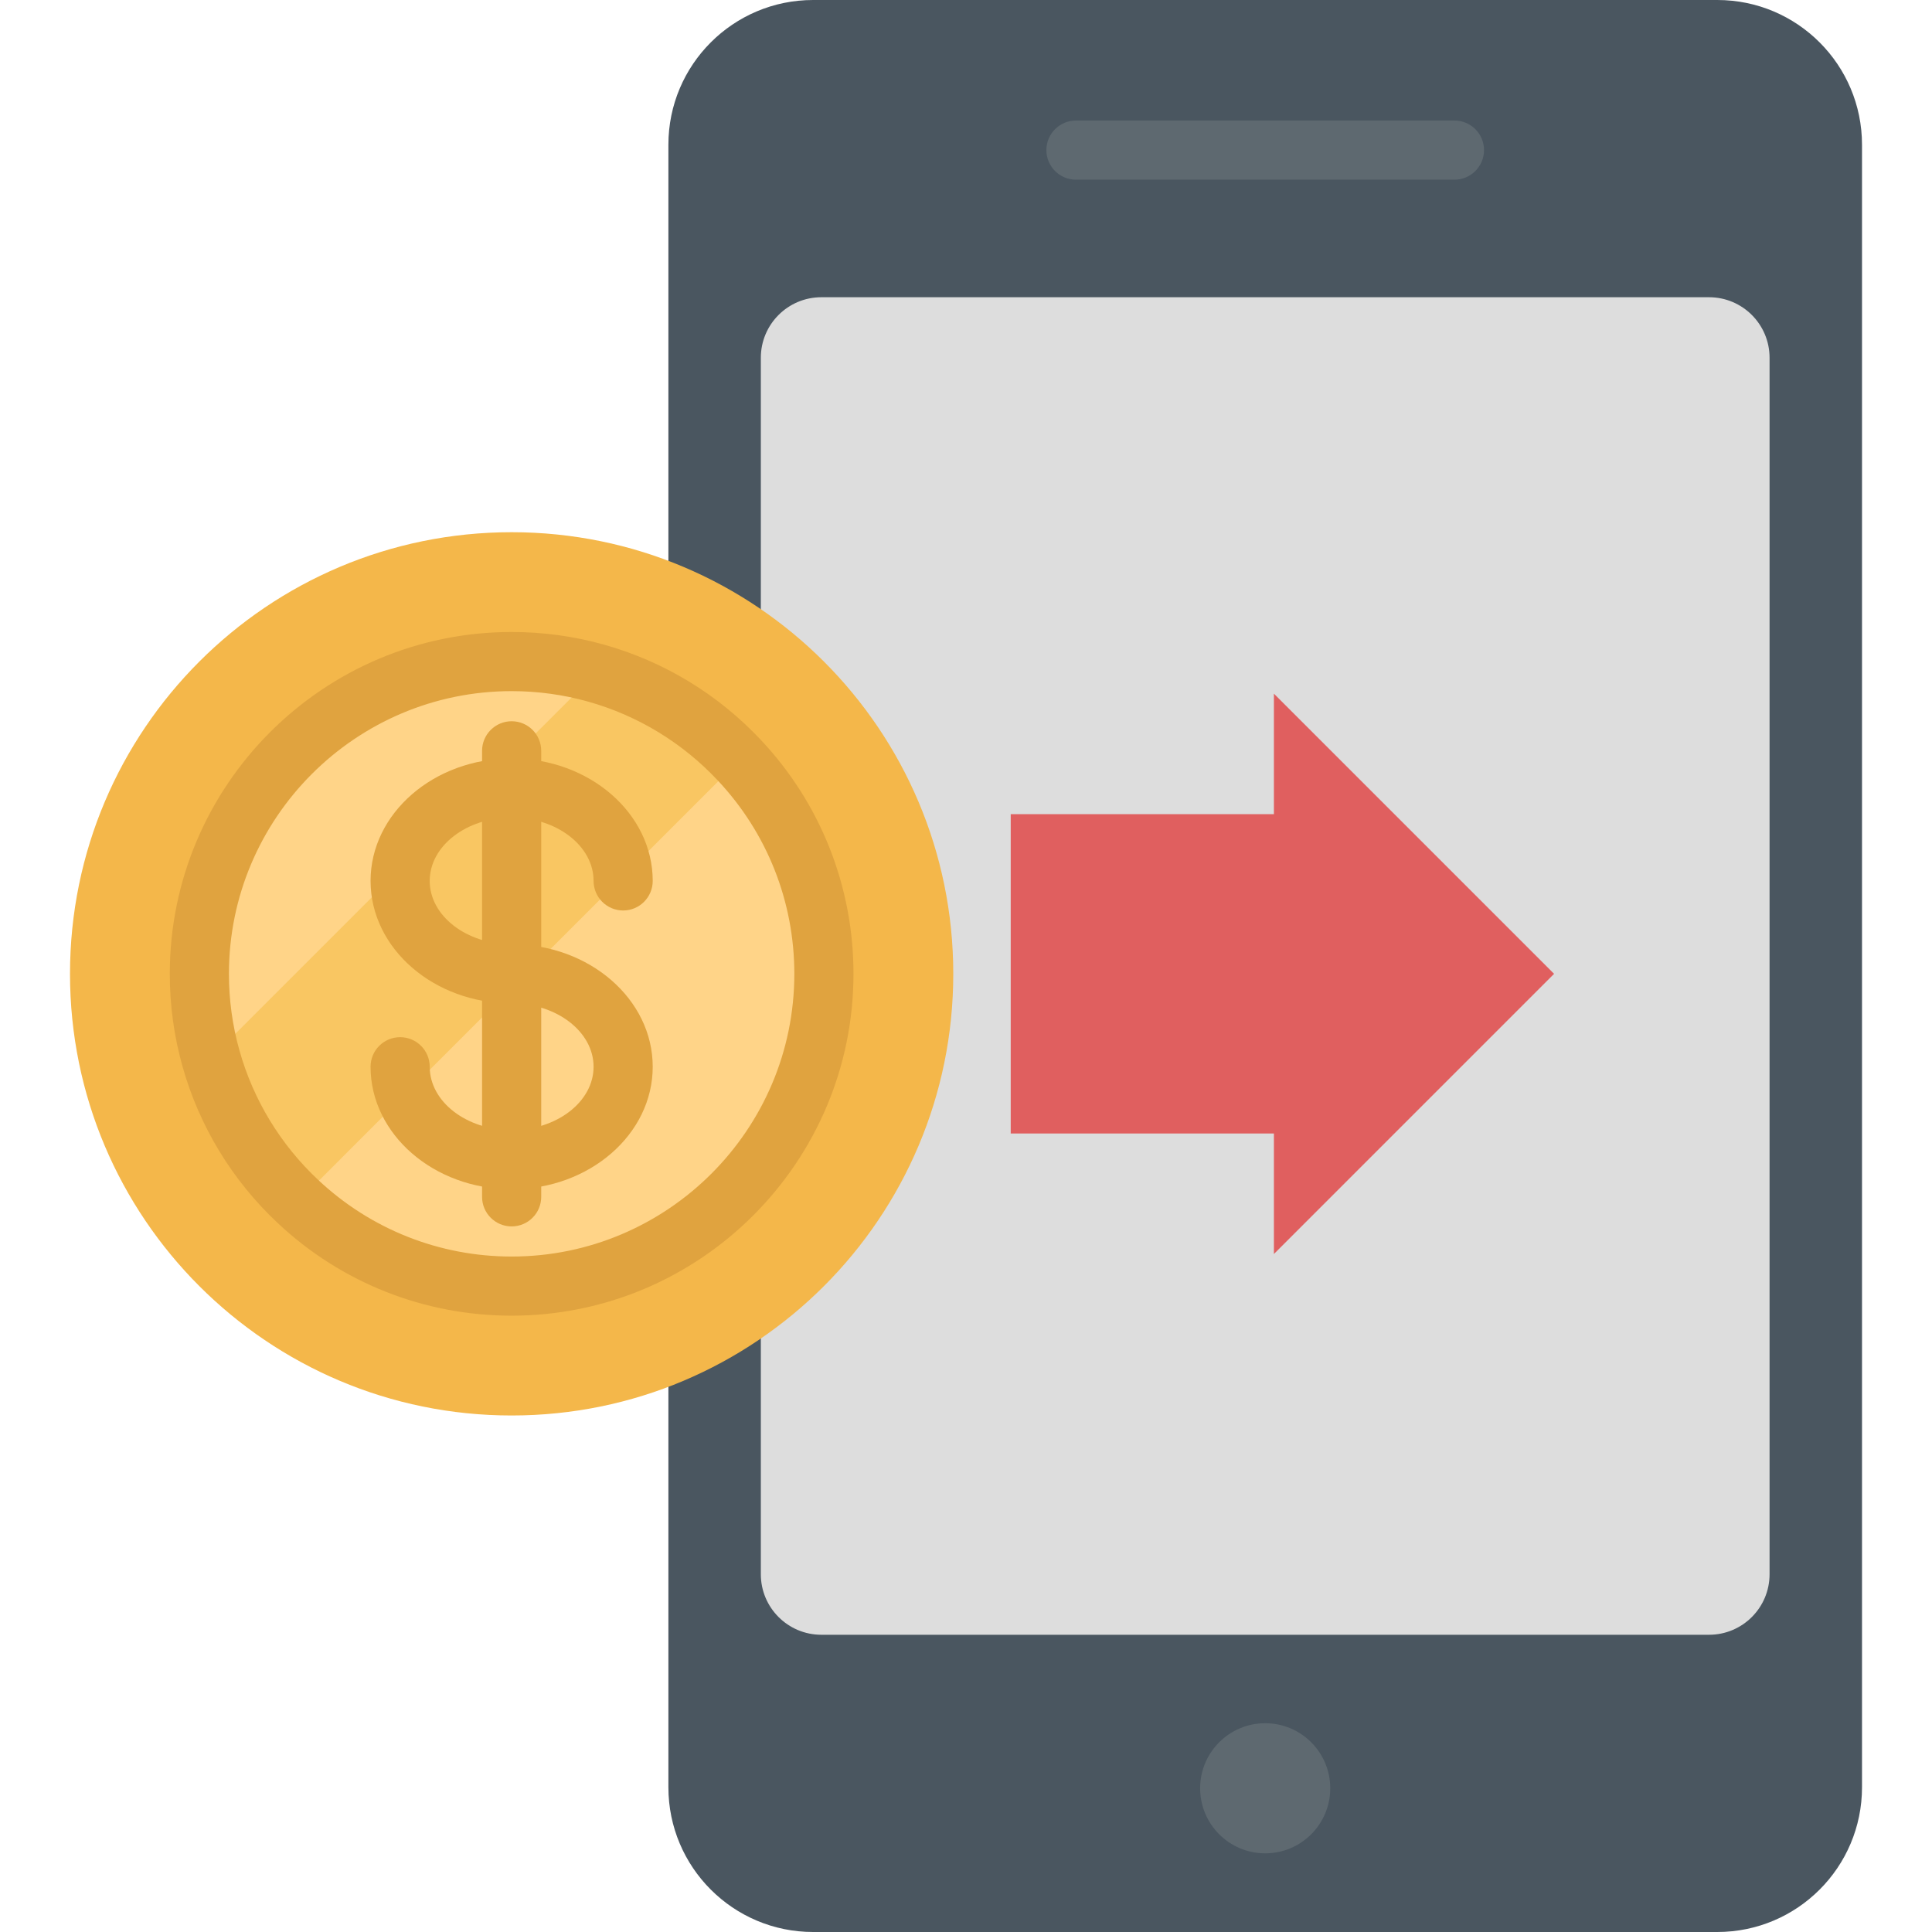
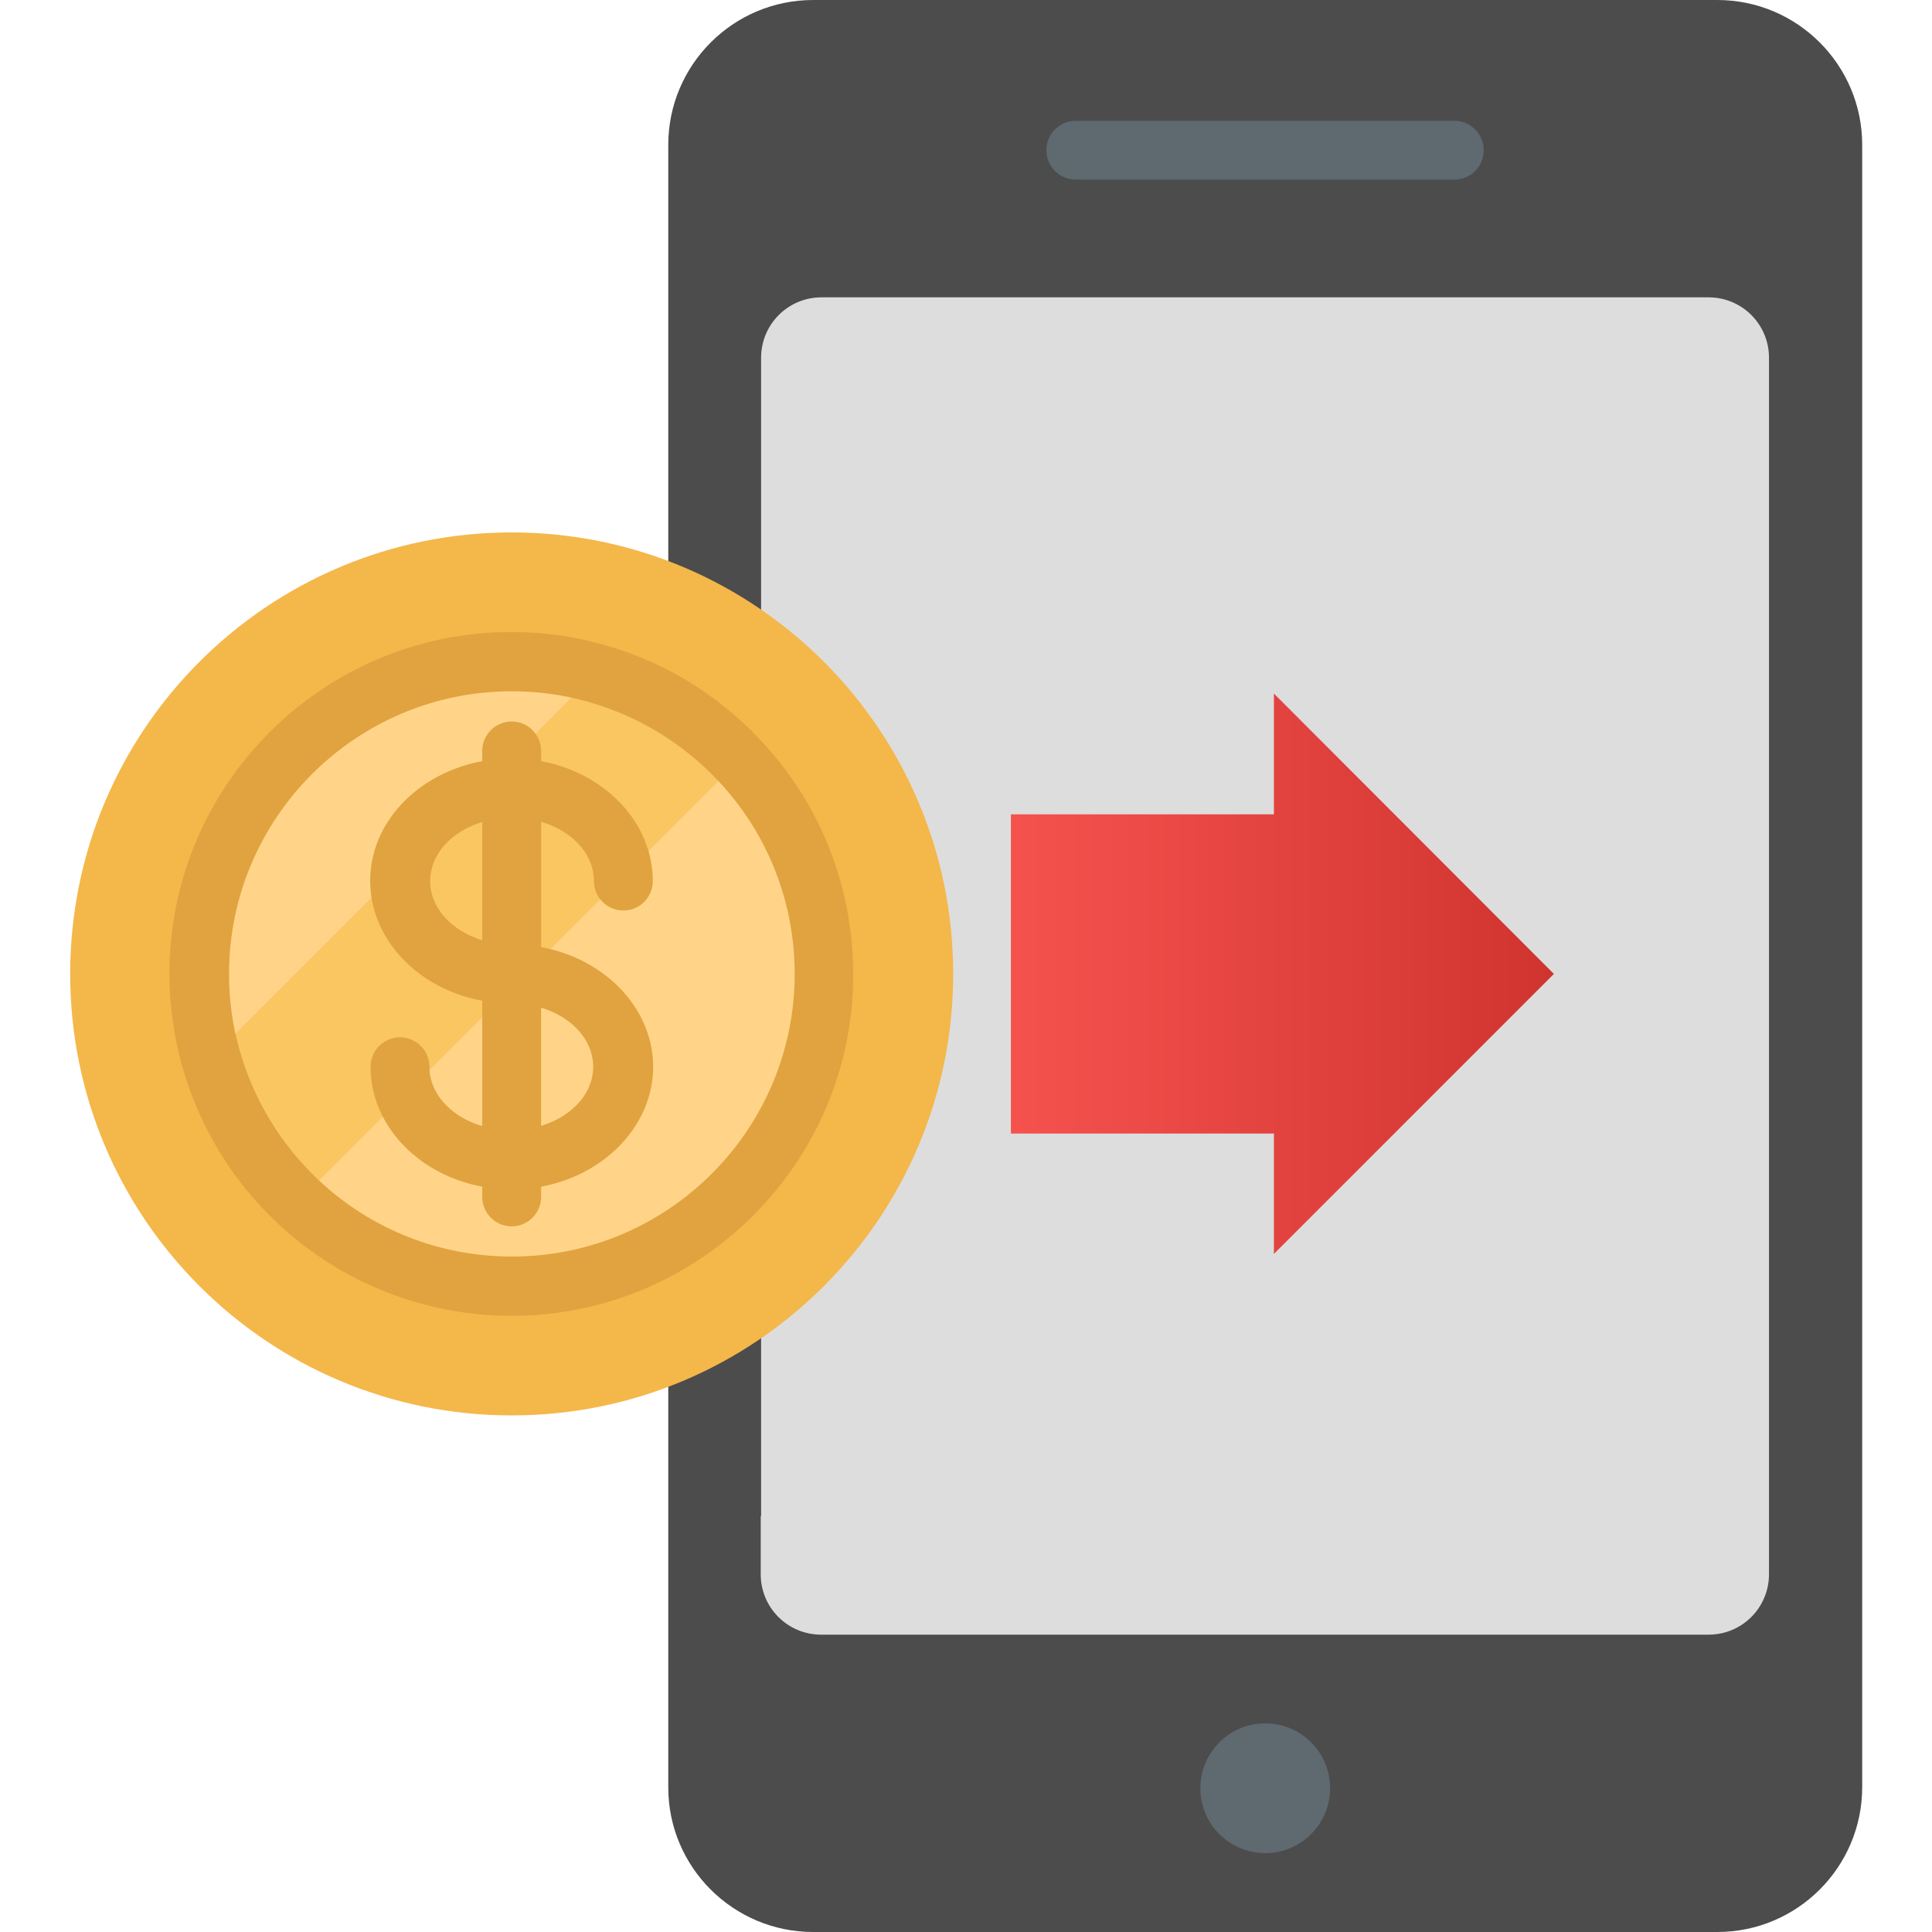
<svg xmlns="http://www.w3.org/2000/svg" version="1.1" id="Capa_1" x="0px" y="0px" viewBox="0 0 512 512" style="enable-background:new 0 0 512 512;" xml:space="preserve">
-   <path style="fill:#4A5660;" d="M215.487,512h239.61c21.182,0,38.354-17.172,38.354-38.354V38.354C493.45,17.172,476.279,0,455.096,0  h-239.61c-21.182,0-38.354,17.172-38.354,38.354v435.292C177.133,494.828,194.305,512,215.487,512z" />
-   <path style="fill:#DDDDDD;" d="M201.629,401.818v15.37c0,8.86,7.183,16.042,16.042,16.042h235.24c8.86,0,16.042-7.183,16.042-16.042  V94.812c0-8.86-7.183-16.042-16.042-16.042h-235.24c-8.86,0-16.042,7.183-16.042,16.042v20.196V401.818z" />
+   <style type="text/css">
+ 	.st0{fill:#4C4C4C;}
+ 	.st1{fill:#DDDDDD;}
+ 	.st2{fill:#5E6970;}
+ 	.st3{fill:url(#SVGID_1_);}
+ 	.st4{fill:#F4B74A;}
+ 	.st5{fill:#FFD488;}
+ 	.st6{fill:#F9C662;}
+ 	.st7{fill:#E0A33F;}
+ </style>
+   <path class="st0" d="M215.5,512h239.6c21.2,0,38.4-17.2,38.4-38.4V38.4c0-21.2-17.2-38.4-38.4-38.4H215.5  c-21.2,0-38.4,17.2-38.4,38.4v435.3C177.1,494.8,194.3,512,215.5,512z" />
+   <path class="st1" d="M201.6,401.8v15.4c0,8.9,7.2,16,16,16h235.2c8.9,0,16-7.2,16-16V94.8c0-8.9-7.2-16-16-16H217.7  c-8.9,0-16,7.2-16,16V115V401.8z" />
  <g>
-     <path style="fill:#5E6970;" d="M385.445,47.615H285.14c-4.329,0-7.837-3.509-7.837-7.837s3.508-7.837,7.837-7.837h100.305   c4.329,0,7.837,3.509,7.837,7.837S389.774,47.615,385.445,47.615z" />
-     <circle style="fill:#5E6970;" cx="335.289" cy="473.913" r="17.24" />
+     <path class="st2" d="M385.4,47.6H285.1c-4.3,0-7.8-3.5-7.8-7.8s3.5-7.8,7.8-7.8h100.3c4.3,0,7.8,3.5,7.8,7.8S389.8,47.6,385.4,47.6   z" />
+     <circle class="st2" cx="335.3" cy="473.9" r="17.2" />
  </g>
-   <polygon style="fill:#E05F5F;" points="411.847,258.075 337.597,183.824 337.597,215.759 267.851,215.759 267.851,300.391   337.597,300.391 337.597,332.327 " />
-   <circle style="fill:#F4B74A;" cx="135.589" cy="258.079" r="117.039" />
-   <path style="fill:#FFD488;" d="M218.343,258.076c0,45.704-37.052,82.756-82.756,82.756c-21.901,0-41.817-8.516-56.613-22.413  c-10.856-10.167-18.954-23.239-23.082-37.982c-1.996-7.105-3.062-14.608-3.062-22.361c0-45.704,37.052-82.756,82.756-82.756  c7.753,0,15.256,1.066,22.361,3.062c14.744,4.127,27.815,12.225,37.982,23.082C209.838,216.259,218.343,236.175,218.343,258.076z" />
-   <path style="fill:#F9C662;" d="M195.93,201.464L78.975,318.419c-10.856-10.167-18.954-23.239-23.082-37.982l102.055-102.055  C172.692,182.509,185.764,190.607,195.93,201.464z" />
+   <linearGradient id="SVGID_1_" gradientUnits="userSpaceOnUse" x1="267.851" y1="258.075" x2="411.847" y2="258.075">
+     <stop offset="0" style="stop-color:#F5524E" />
+     <stop offset="1" style="stop-color:#D0342F" />
+   </linearGradient>
+   <polygon class="st3" points="411.8,258.1 337.6,183.8 337.6,215.8 267.9,215.8 267.9,300.4 337.6,300.4 337.6,332.3 " />
+   <circle class="st4" cx="135.6" cy="258.1" r="117" />
+   <path class="st5" d="M218.3,258.1c0,45.7-37.1,82.8-82.8,82.8c-21.9,0-41.8-8.5-56.6-22.4c-10.9-10.2-19-23.2-23.1-38  c-2-7.1-3.1-14.6-3.1-22.4c0-45.7,37.1-82.8,82.8-82.8c7.8,0,15.3,1.1,22.4,3.1c14.7,4.1,27.8,12.2,38,23.1  C209.8,216.3,218.3,236.2,218.3,258.1z" />
+   <path class="st6" d="M195.9,201.5l-117,117c-10.9-10.2-19-23.2-23.1-38l102.1-102.1C172.7,182.5,185.8,190.6,195.9,201.5z" />
  <g>
-     <path style="fill:#E0A33F;" d="M135.591,315.162c-20.615,0-37.387-14.563-37.387-32.462c0-4.328,3.508-7.837,7.837-7.837   s7.837,3.509,7.837,7.837c0,9.258,9.741,16.788,21.714,16.788c11.972,0,21.713-7.532,21.713-16.788   c0-9.257-9.741-16.788-21.713-16.788c-20.615,0-37.387-14.563-37.387-32.462s16.773-32.462,37.387-32.462   s37.386,14.563,37.386,32.462c0,4.328-3.508,7.837-7.837,7.837c-4.329,0-7.837-3.509-7.837-7.837   c0-9.257-9.741-16.788-21.713-16.788c-11.973,0-21.714,7.532-21.714,16.788c0,9.258,9.741,16.788,21.714,16.788   c20.615,0,37.386,14.563,37.386,32.462C172.978,300.6,156.206,315.162,135.591,315.162z" />
-     <path style="fill:#E0A33F;" d="M135.591,325.012c-4.329,0-7.837-3.509-7.837-7.837V198.974c0-4.328,3.508-7.837,7.837-7.837   c4.329,0,7.837,3.509,7.837,7.837v118.202C143.427,321.504,139.92,325.012,135.591,325.012z" />
-     <path style="fill:#E0A33F;" d="M135.588,348.669c-23.12,0-45.13-8.714-61.977-24.537c-12.077-11.309-20.815-25.69-25.264-41.582   c-2.224-7.916-3.352-16.152-3.352-24.473c0-49.952,40.64-90.593,90.593-90.593c8.321,0,16.557,1.128,24.481,3.353   c15.886,4.447,30.268,13.187,41.583,25.27c15.815,16.825,24.53,38.837,24.53,61.969   C226.181,308.029,185.541,348.669,135.588,348.669z M135.588,183.157c-41.31,0-74.919,33.609-74.919,74.919   c0,6.888,0.932,13.698,2.77,20.242c3.677,13.138,10.901,25.024,20.893,34.381c13.939,13.092,32.139,20.296,51.256,20.296   c41.31,0,74.919-33.609,74.919-74.919c0-19.128-7.206-37.327-20.287-51.245c-9.366-10.002-21.252-17.226-34.383-20.902   C149.286,184.089,142.475,183.157,135.588,183.157z" />
+     <path class="st7" d="M135.6,315.2c-20.6,0-37.4-14.6-37.4-32.5c0-4.3,3.5-7.8,7.8-7.8s7.8,3.5,7.8,7.8c0,9.3,9.7,16.8,21.7,16.8   c12,0,21.7-7.5,21.7-16.8c0-9.3-9.7-16.8-21.7-16.8c-20.6,0-37.4-14.6-37.4-32.5S115,201,135.6,201s37.4,14.6,37.4,32.5   c0,4.3-3.5,7.8-7.8,7.8c-4.3,0-7.8-3.5-7.8-7.8c0-9.3-9.7-16.8-21.7-16.8c-12,0-21.7,7.5-21.7,16.8c0,9.3,9.7,16.8,21.7,16.8   c20.6,0,37.4,14.6,37.4,32.5C173,300.6,156.2,315.2,135.6,315.2z" />
+     <path class="st7" d="M135.6,325c-4.3,0-7.8-3.5-7.8-7.8V199c0-4.3,3.5-7.8,7.8-7.8s7.8,3.5,7.8,7.8v118.2   C143.4,321.5,139.9,325,135.6,325z" />
+     <path class="st7" d="M135.6,348.7c-23.1,0-45.1-8.7-62-24.5c-12.1-11.3-20.8-25.7-25.3-41.6c-2.2-7.9-3.4-16.2-3.4-24.5   c0-50,40.6-90.6,90.6-90.6c8.3,0,16.6,1.1,24.5,3.4c15.9,4.4,30.3,13.2,41.6,25.3c15.8,16.8,24.5,38.8,24.5,62   C226.2,308,185.5,348.7,135.6,348.7z M135.6,183.2c-41.3,0-74.9,33.6-74.9,74.9c0,6.9,0.9,13.7,2.8,20.2   c3.7,13.1,10.9,25,20.9,34.4c13.9,13.1,32.1,20.3,51.3,20.3c41.3,0,74.9-33.6,74.9-74.9c0-19.1-7.2-37.3-20.3-51.2   c-9.4-10-21.3-17.2-34.4-20.9C149.3,184.1,142.5,183.2,135.6,183.2z" />
  </g>
-   <g>
- </g>
-   <g>
- </g>
-   <g>
- </g>
-   <g>
- </g>
-   <g>
- </g>
-   <g>
- </g>
-   <g>
- </g>
-   <g>
- </g>
-   <g>
- </g>
-   <g>
- </g>
-   <g>
- </g>
-   <g>
- </g>
-   <g>
- </g>
-   <g>
- </g>
-   <g>
- </g>
</svg>
